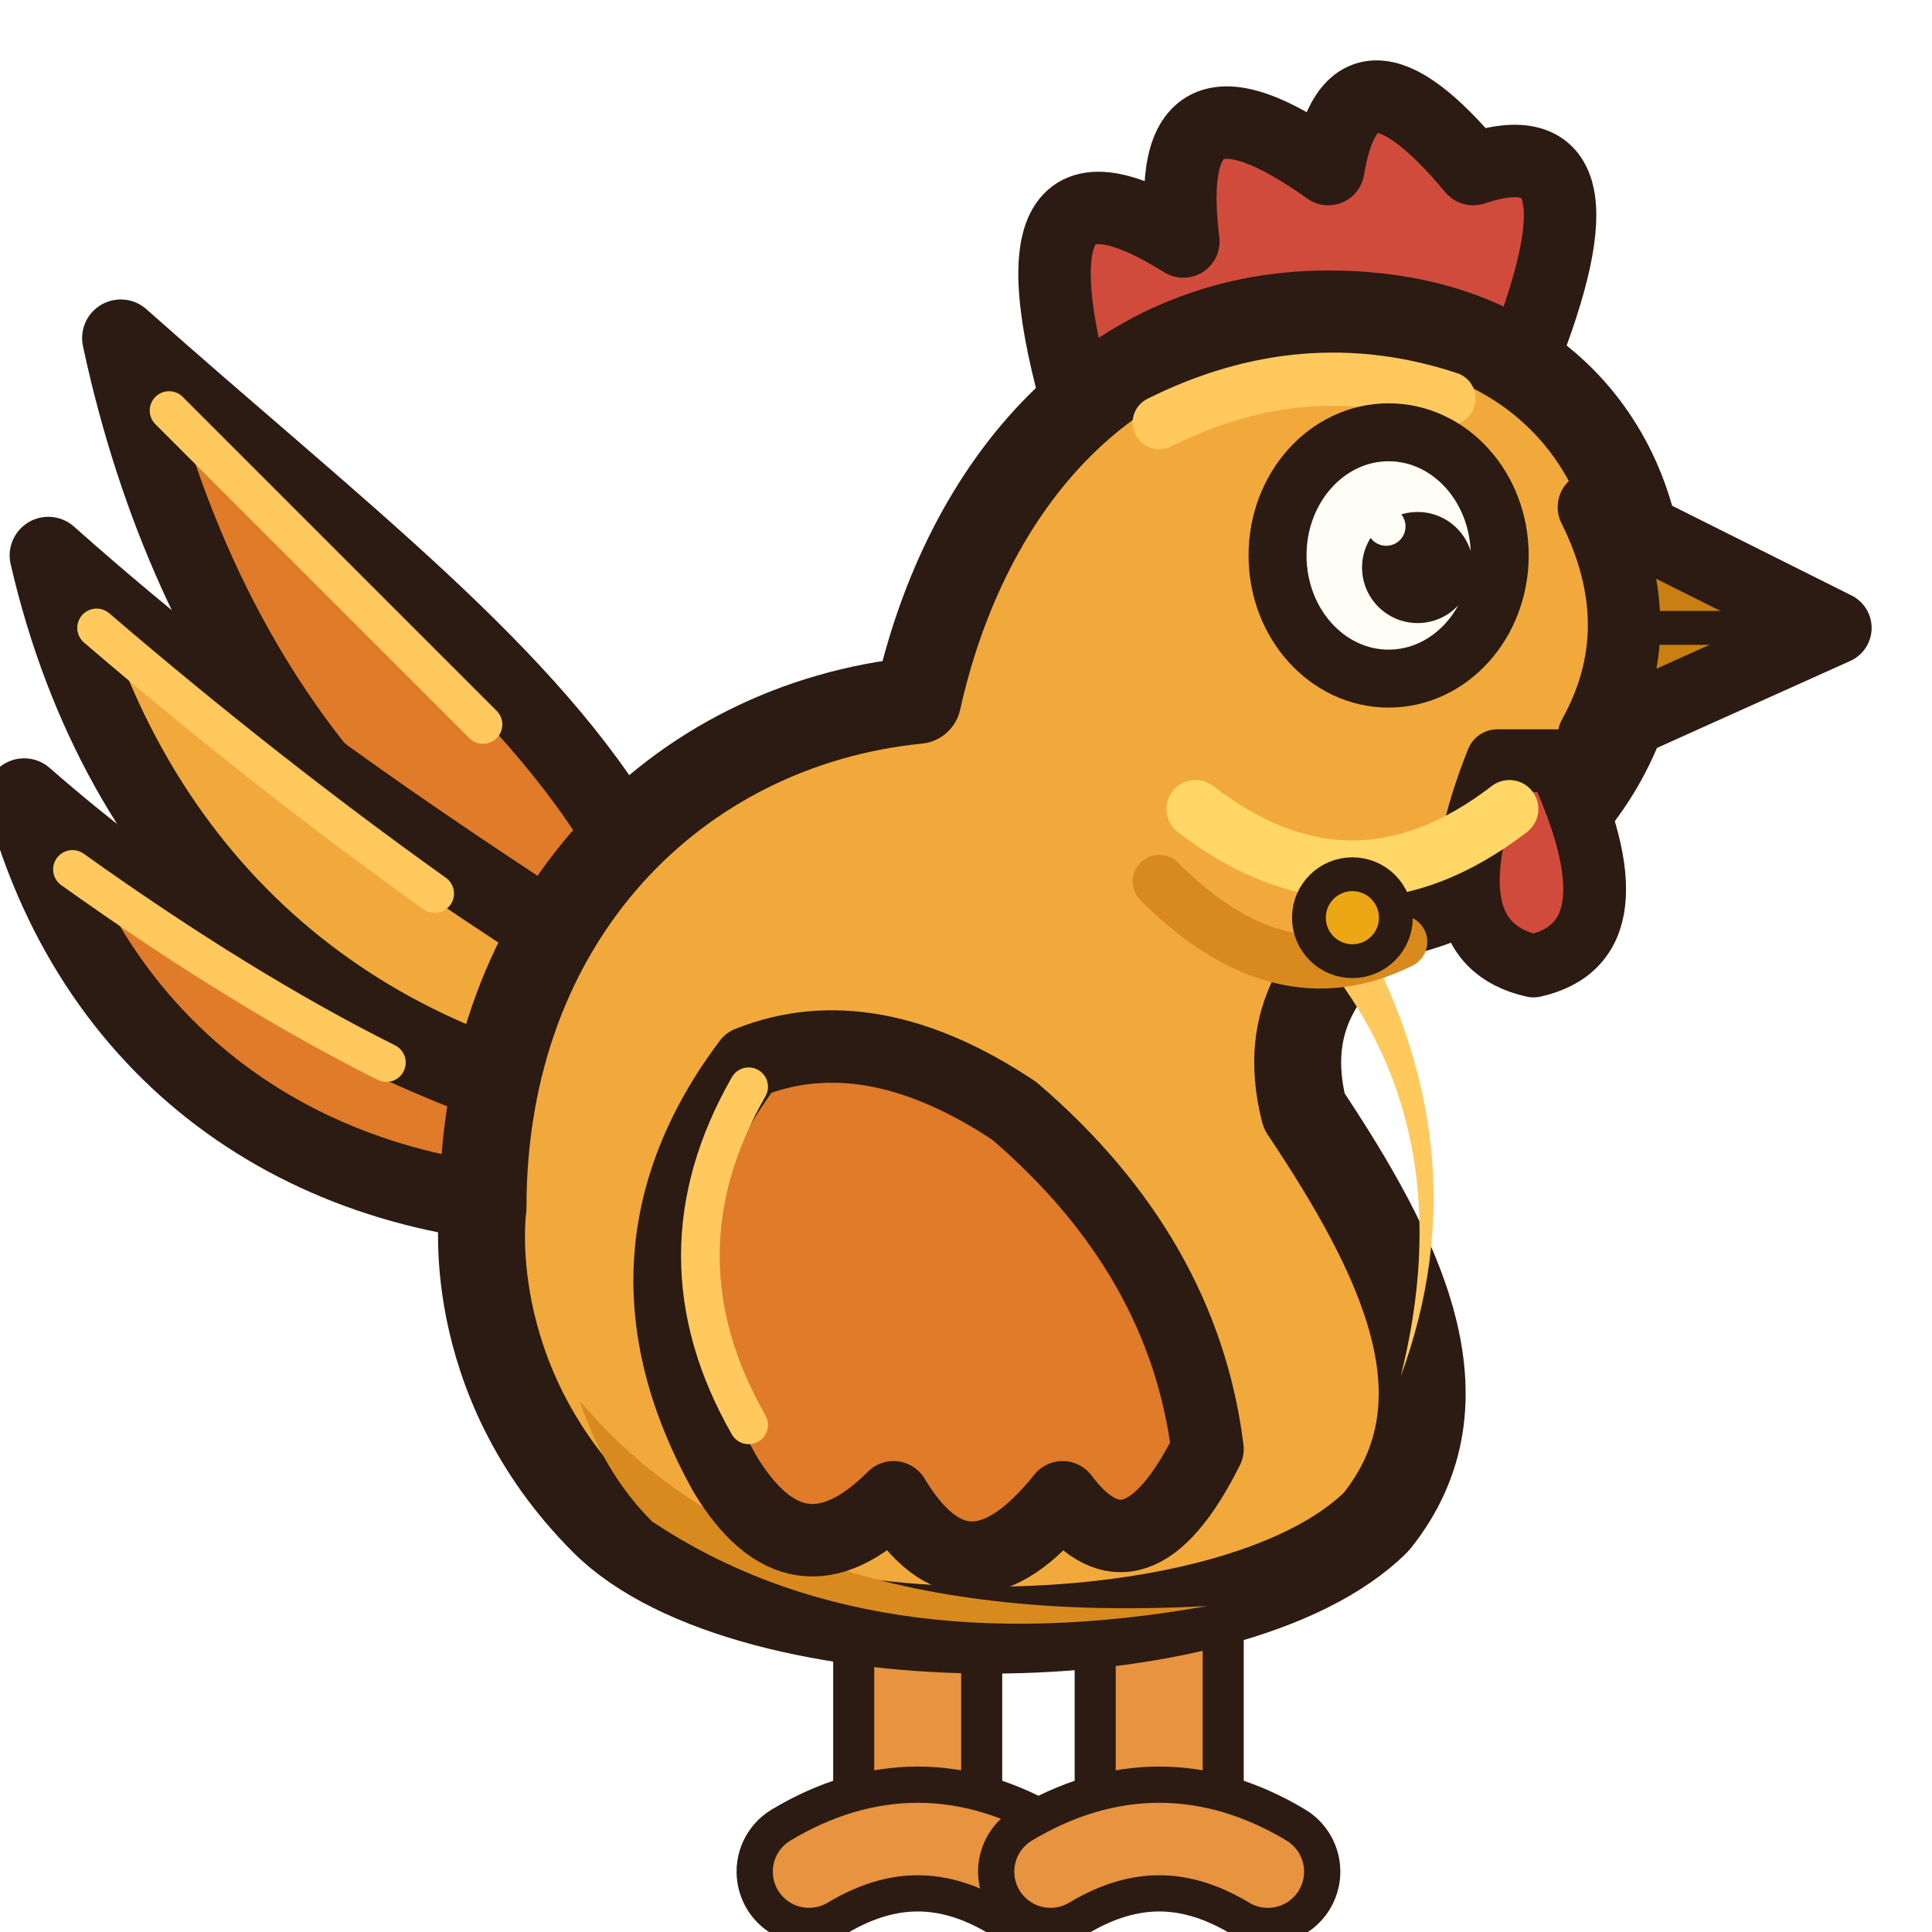
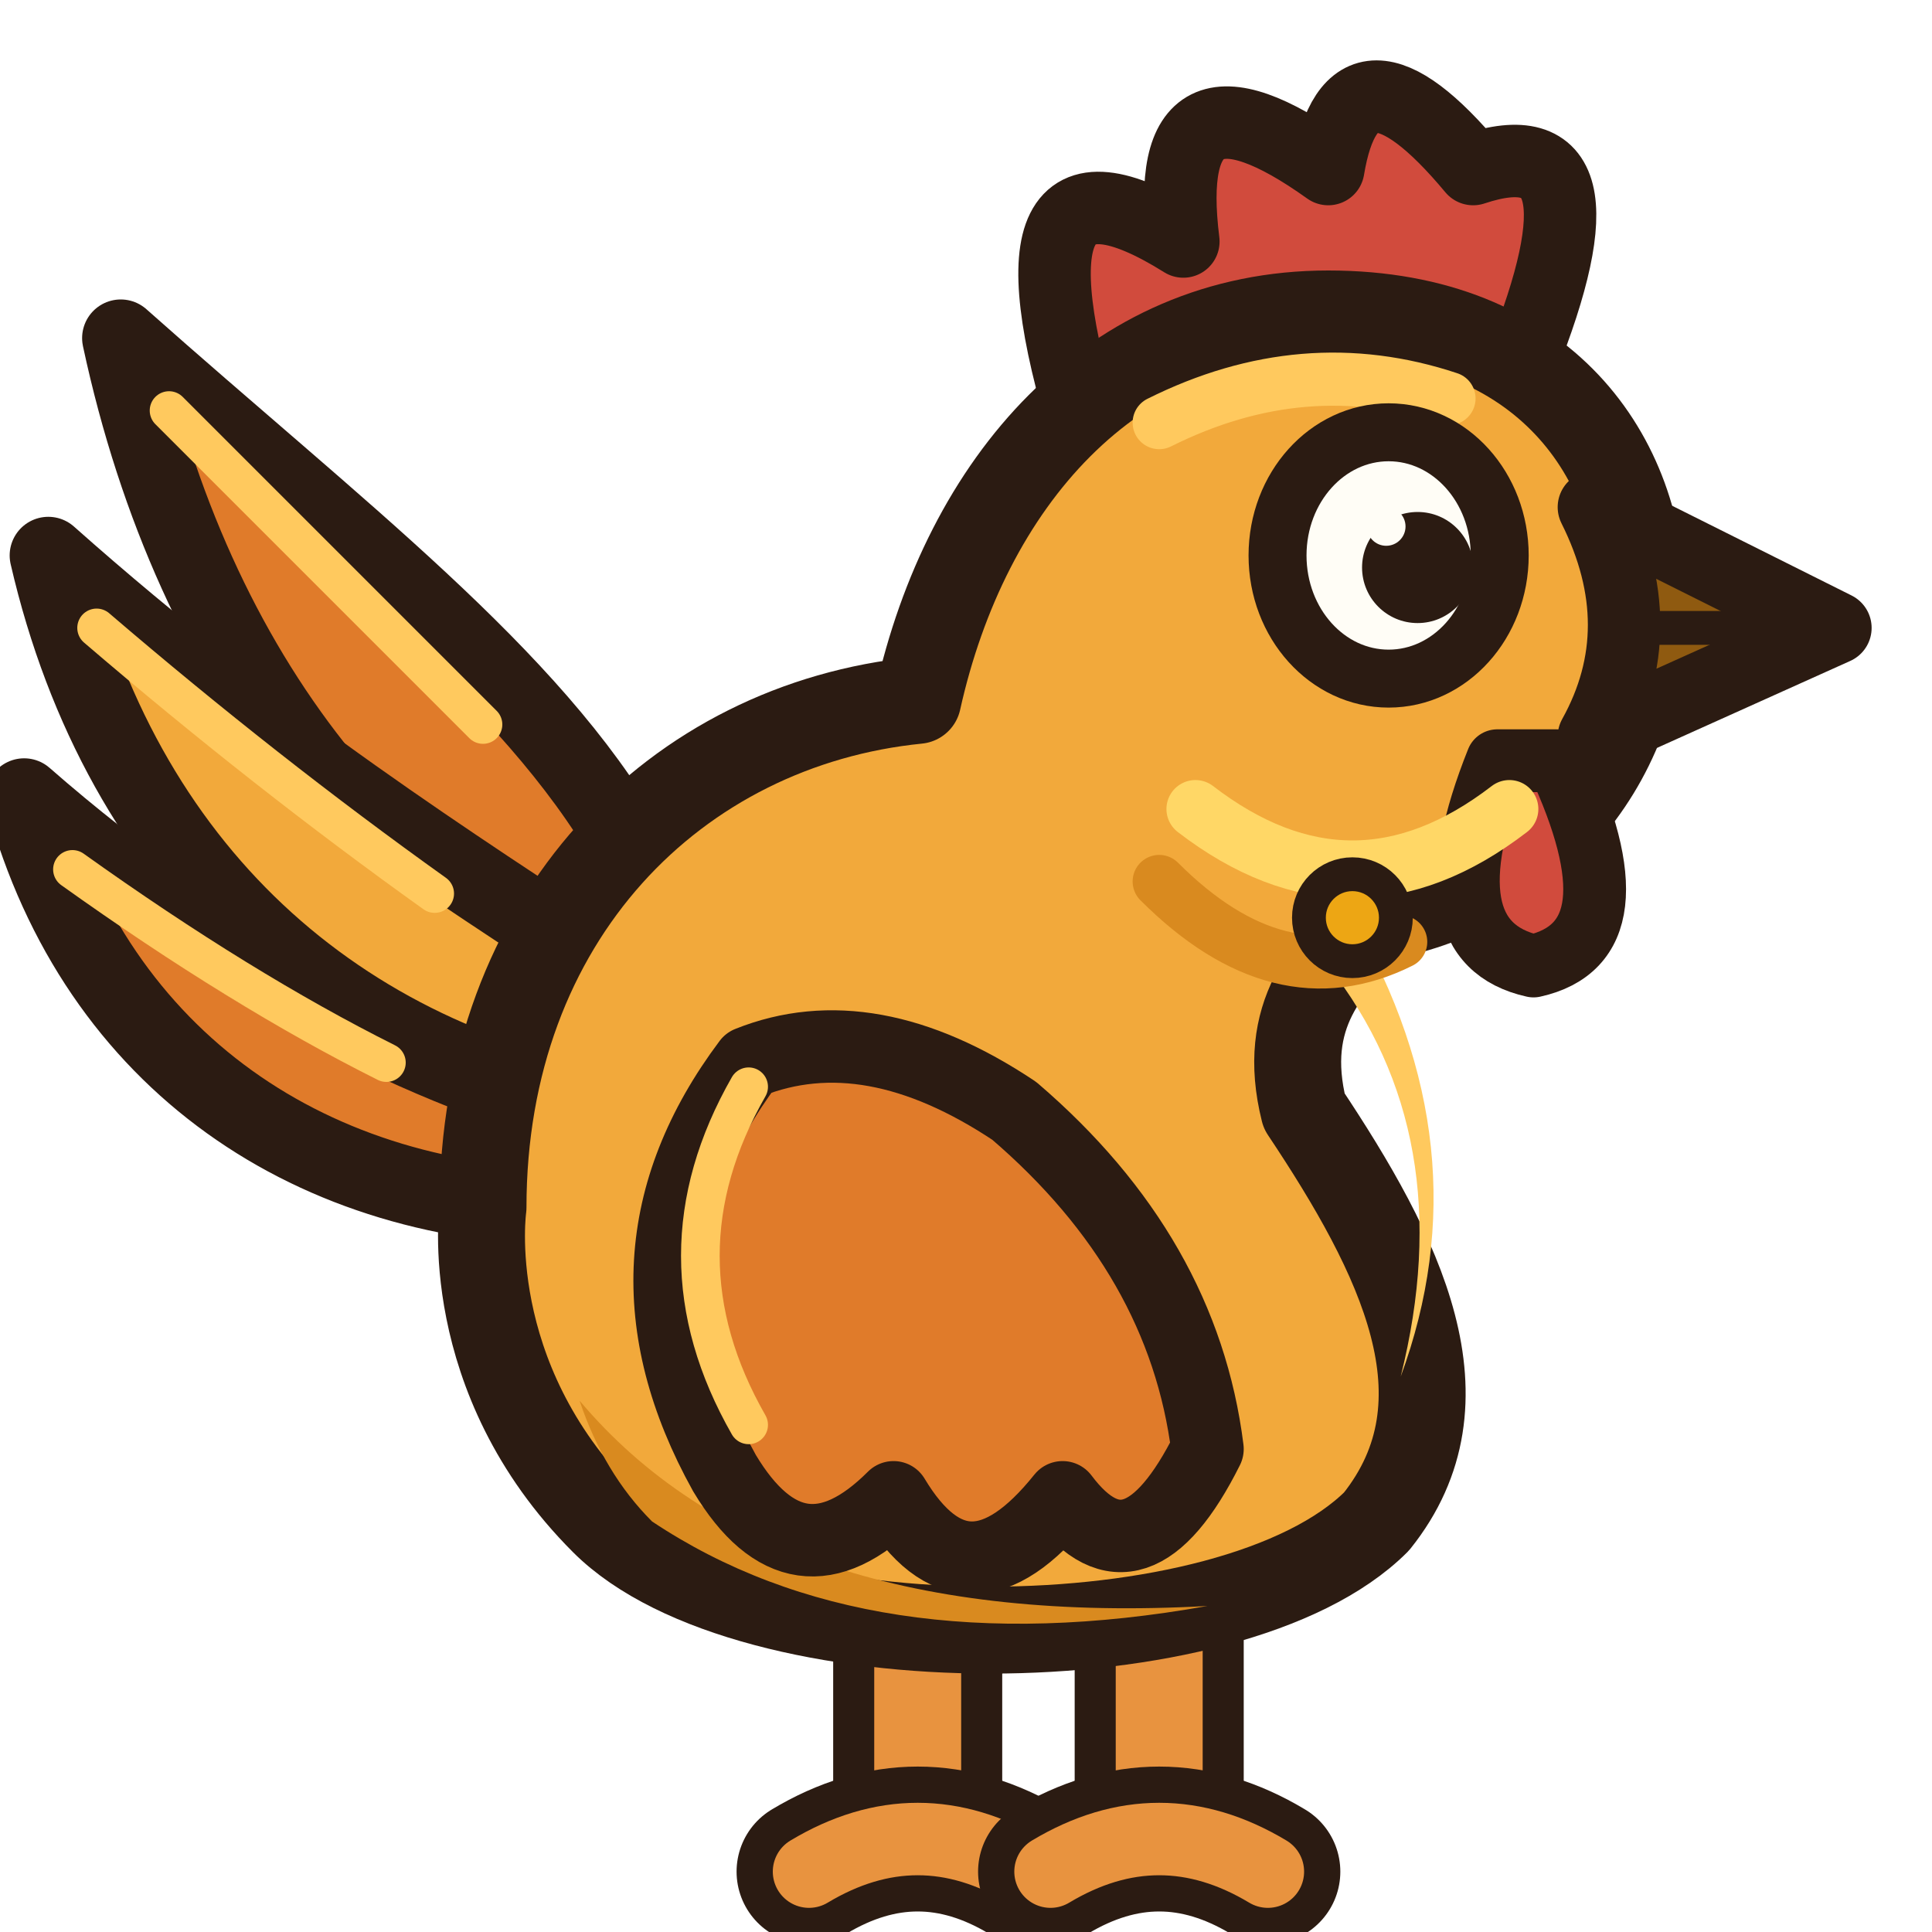
<svg xmlns="http://www.w3.org/2000/svg" viewBox="0 0 80 80">
  <g stroke-linejoin="round" stroke-linecap="round">
    <path d="M45,18 Q41,5 49,10 Q48,2 55,7 Q56,1 61,7 Q67,5 63,15 Q59,20 45,18 Z" fill="#D14B3D" stroke="#2B1B12" stroke-width="3" />
    <path d="M27,42 C16,38 8,28 5,14 C14,22 22,28 26,35 C28,38 28,41 27,42 Z" fill="#E07B2A" stroke="#2B1B12" stroke-width="3.2" />
    <path d="M26,46 C14,44 5,36 2,23 C11,31 19,36 25,40 C27,42.5 27,45 26,46 Z" fill="#F2A93B" stroke="#2B1B12" stroke-width="3.2" />
    <path d="M24,50 C13,50 4,44 1,33 C9,40 17,44 24,46 C26,47.5 25.5,49.5 24,50 Z" fill="#E07B2A" stroke="#2B1B12" stroke-width="3.2" />
    <path d="M7,17 Q14,24 20,30" stroke="#FFC95E" stroke-width="1.6" fill="none" />
    <path d="M4,26 Q11,32 18,37" stroke="#FFC95E" stroke-width="1.6" fill="none" />
    <path d="M3,36 Q10,41 16,44" stroke="#FFC95E" stroke-width="1.6" fill="none" />
    <path d="M38,64 L38,75" stroke="#2B1B12" stroke-width="7" />
    <path d="M38,64 L38,75" stroke="#E8933F" stroke-width="3.6" />
    <path d="M33.5,77.5 Q38,74.8 42.5,77.5" stroke="#2B1B12" stroke-width="6" />
    <path d="M33.5,77.5 Q38,74.8 42.5,77.5" stroke="#E8933F" stroke-width="3" />
    <path d="M48,64 L48,75" stroke="#2B1B12" stroke-width="7" />
    <path d="M48,64 L48,75" stroke="#E8933F" stroke-width="3.6" />
    <path d="M43.5,77.5 Q48,74.8 52.5,77.5" stroke="#2B1B12" stroke-width="6" />
    <path d="M43.5,77.5 Q48,74.8 52.5,77.5" stroke="#E8933F" stroke-width="3" />
    <path d="M20,50 C20,38 28,30 38,29 C40,20 46,13 55,13 C64,13 68,19 68,25 C68,32 63,37 57,38 C55,40 53,42 54,46 C58,52 61,58 57,63 C51,69 31,69 25,63 C19,57 20,50 20,50 Z" fill="#F2A93B" stroke="#2B1B12" stroke-width="3.6" />
    <path d="M24,58 Q32,67.5 50,66.5 Q36,69 27,63 Q25,61 24,58 Z" fill="#D98A1F" />
    <path d="M55,40 Q60.5,47 58,57 Q61.5,47.5 56,38 Z" fill="#FFC95E" />
    <path d="M31,44 Q25,52 30,61 Q33,66 37,62 Q40,67 44,62 Q47,66 50,60 Q49,52 42,46 Q36,42 31,44 Z" fill="#E07B2A" stroke="#2B1B12" stroke-width="3" />
    <path d="M31,45 Q27,52 31,59" stroke="#FFC95E" stroke-width="1.6" fill="none" />
    <path d="M48,17.5 Q54,14.5 60,16.5" stroke="#FFC95E" stroke-width="2.2" fill="none" />
    <path d="M48,36.5 Q53,41.5 58,39" stroke="#D98A1F" stroke-width="2.2" fill="none" />
-     <path d="M66,21 L76,26 L66,30.5 Q68.5,26 66,21 Z" fill="#C97F12" stroke="#2B1B12" stroke-width="3" />
+     <path d="M66,21 L76,26 L66,30.5 Q68.5,26 66,21 Z" fill="#8F5A10" stroke="#2B1B12" stroke-width="3" />
    <path d="M67,26 L73,26" stroke="#2B1B12" stroke-width="1.4" />
    <path d="M62,31.5 Q59,39 63.5,40 Q68,39 64.5,31.5 Z" fill="#D14B3D" stroke="#2B1B12" stroke-width="2.6" />
    <path d="M49.5,33.5 Q56,38.5 62.5,33.5" stroke="#FFD766" stroke-width="2.4" fill="none" />
    <circle cx="56" cy="38" r="1.8" fill="#EDA614" stroke="#2B1B12" stroke-width="1.4" />
    <ellipse cx="57.5" cy="23" rx="4.6" ry="5.1" fill="#FFFDF6" stroke="#2B1B12" stroke-width="2.4" />
    <circle cx="58.7" cy="23.5" r="2.3" fill="#2B1B12" />
    <circle cx="57.4" cy="21.8" r="0.8" fill="#FFFDF6" />
  </g>
</svg>
